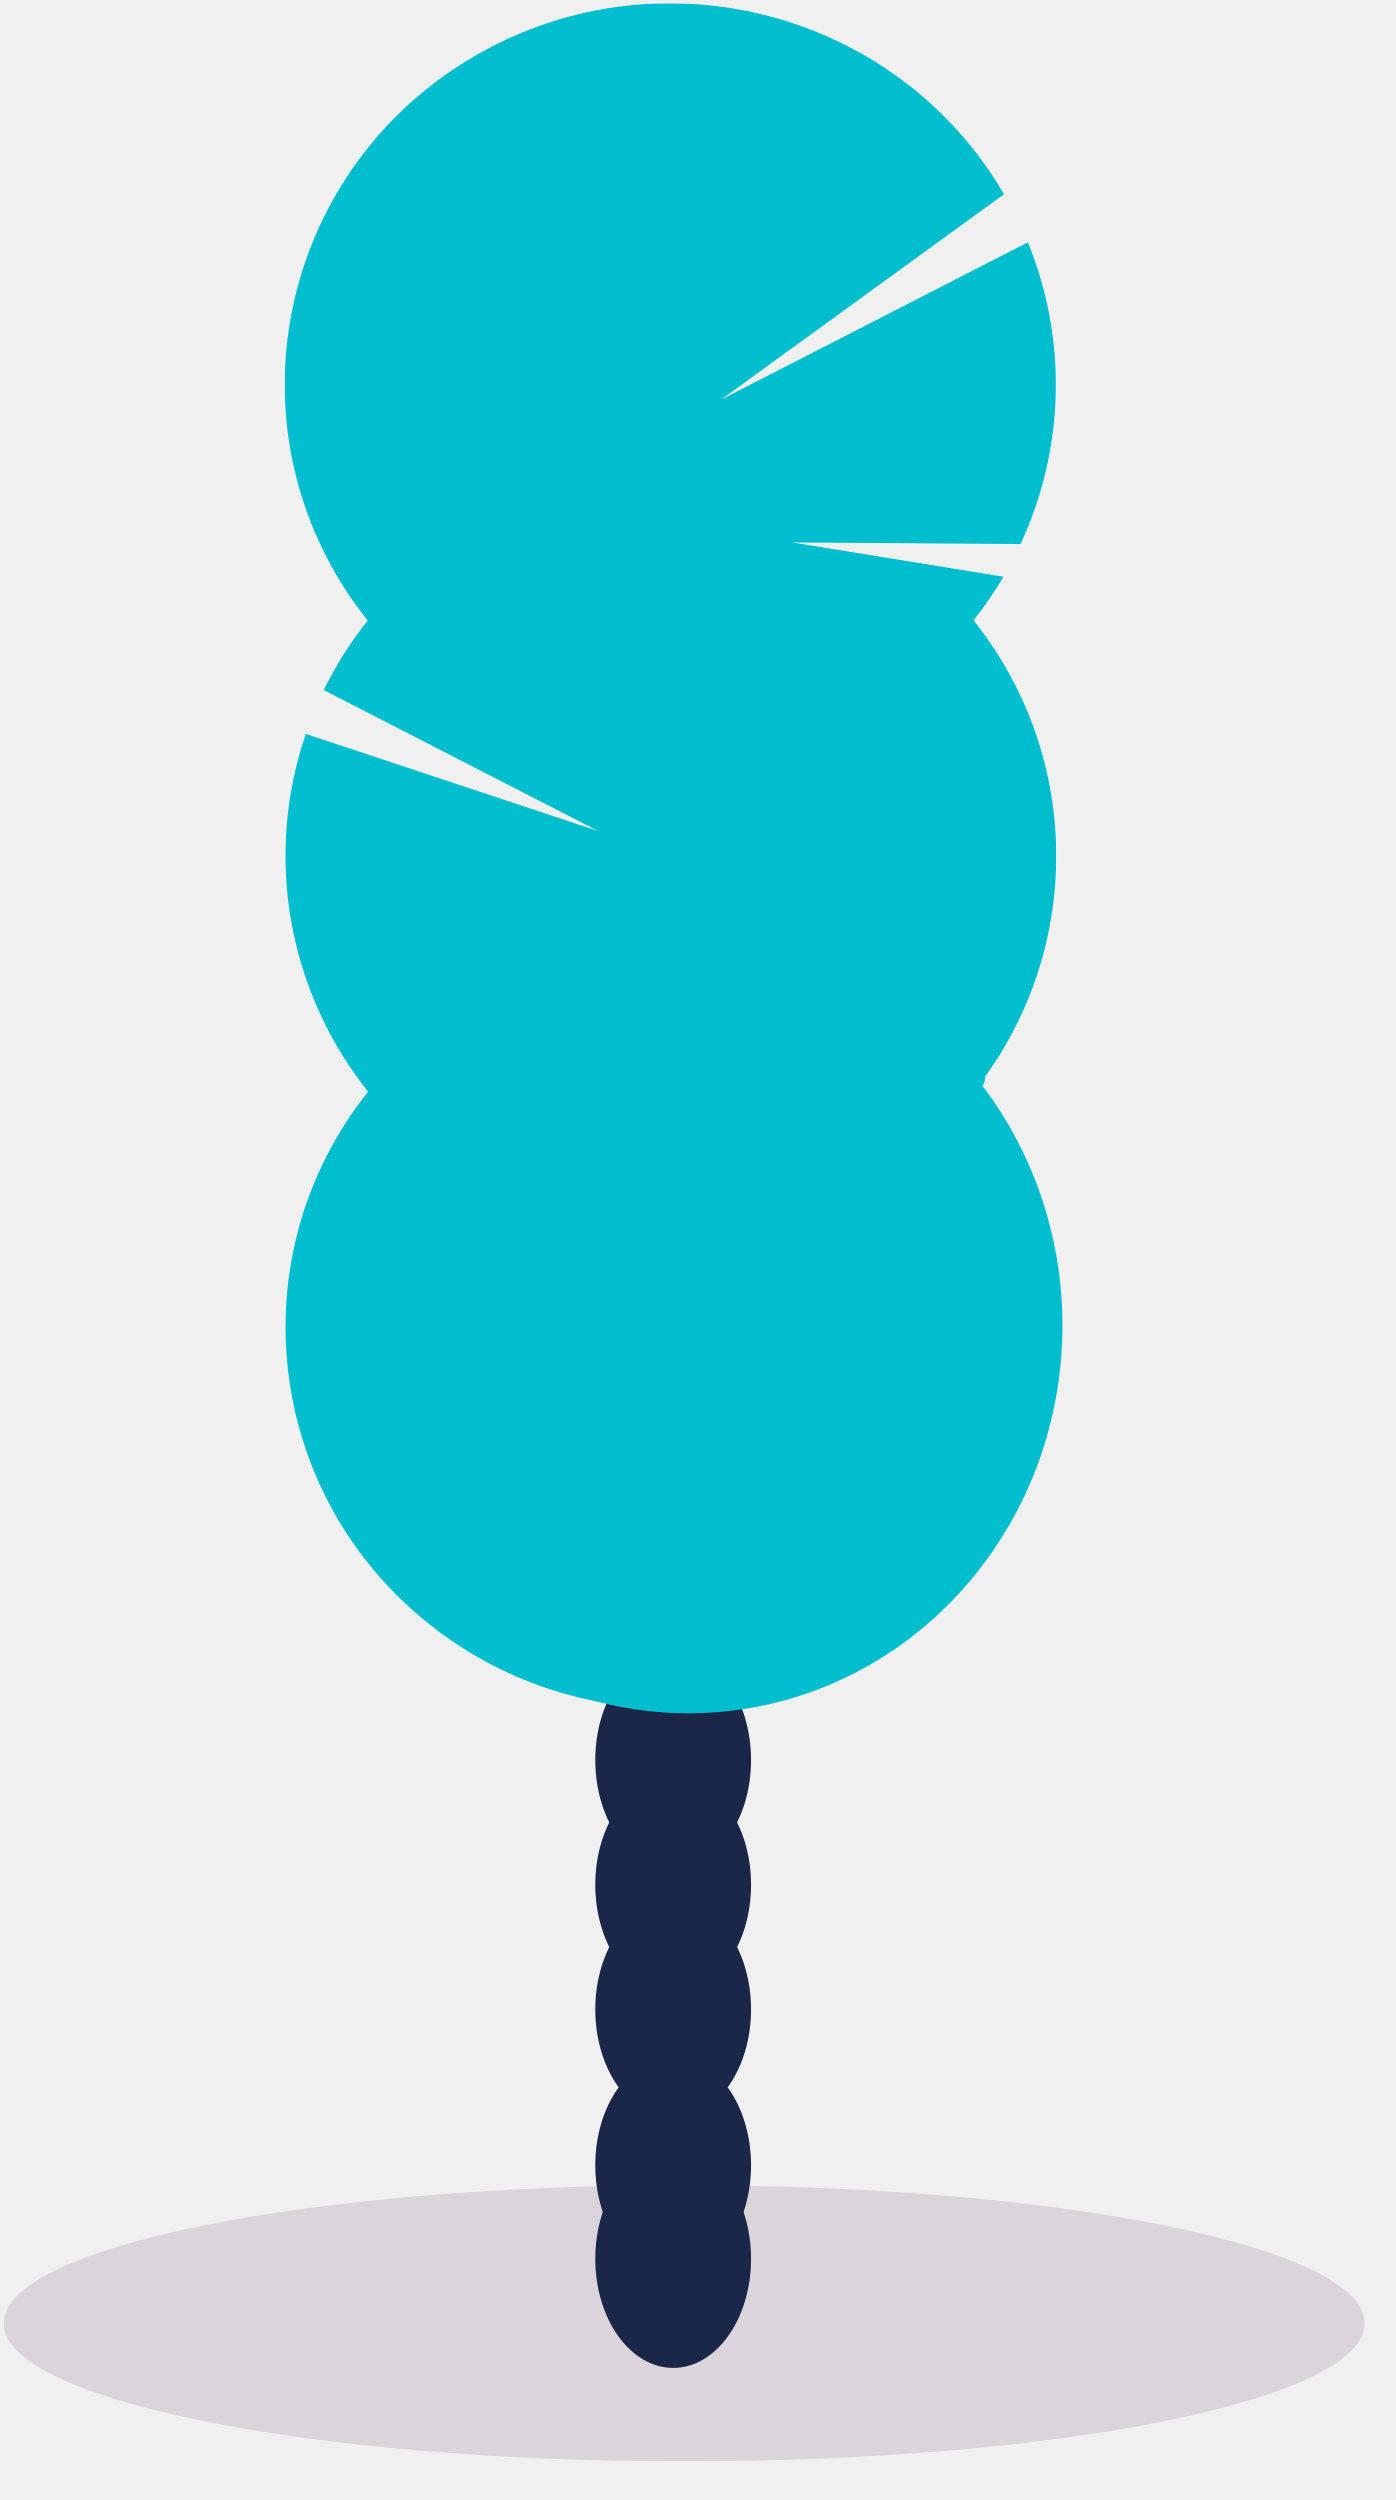
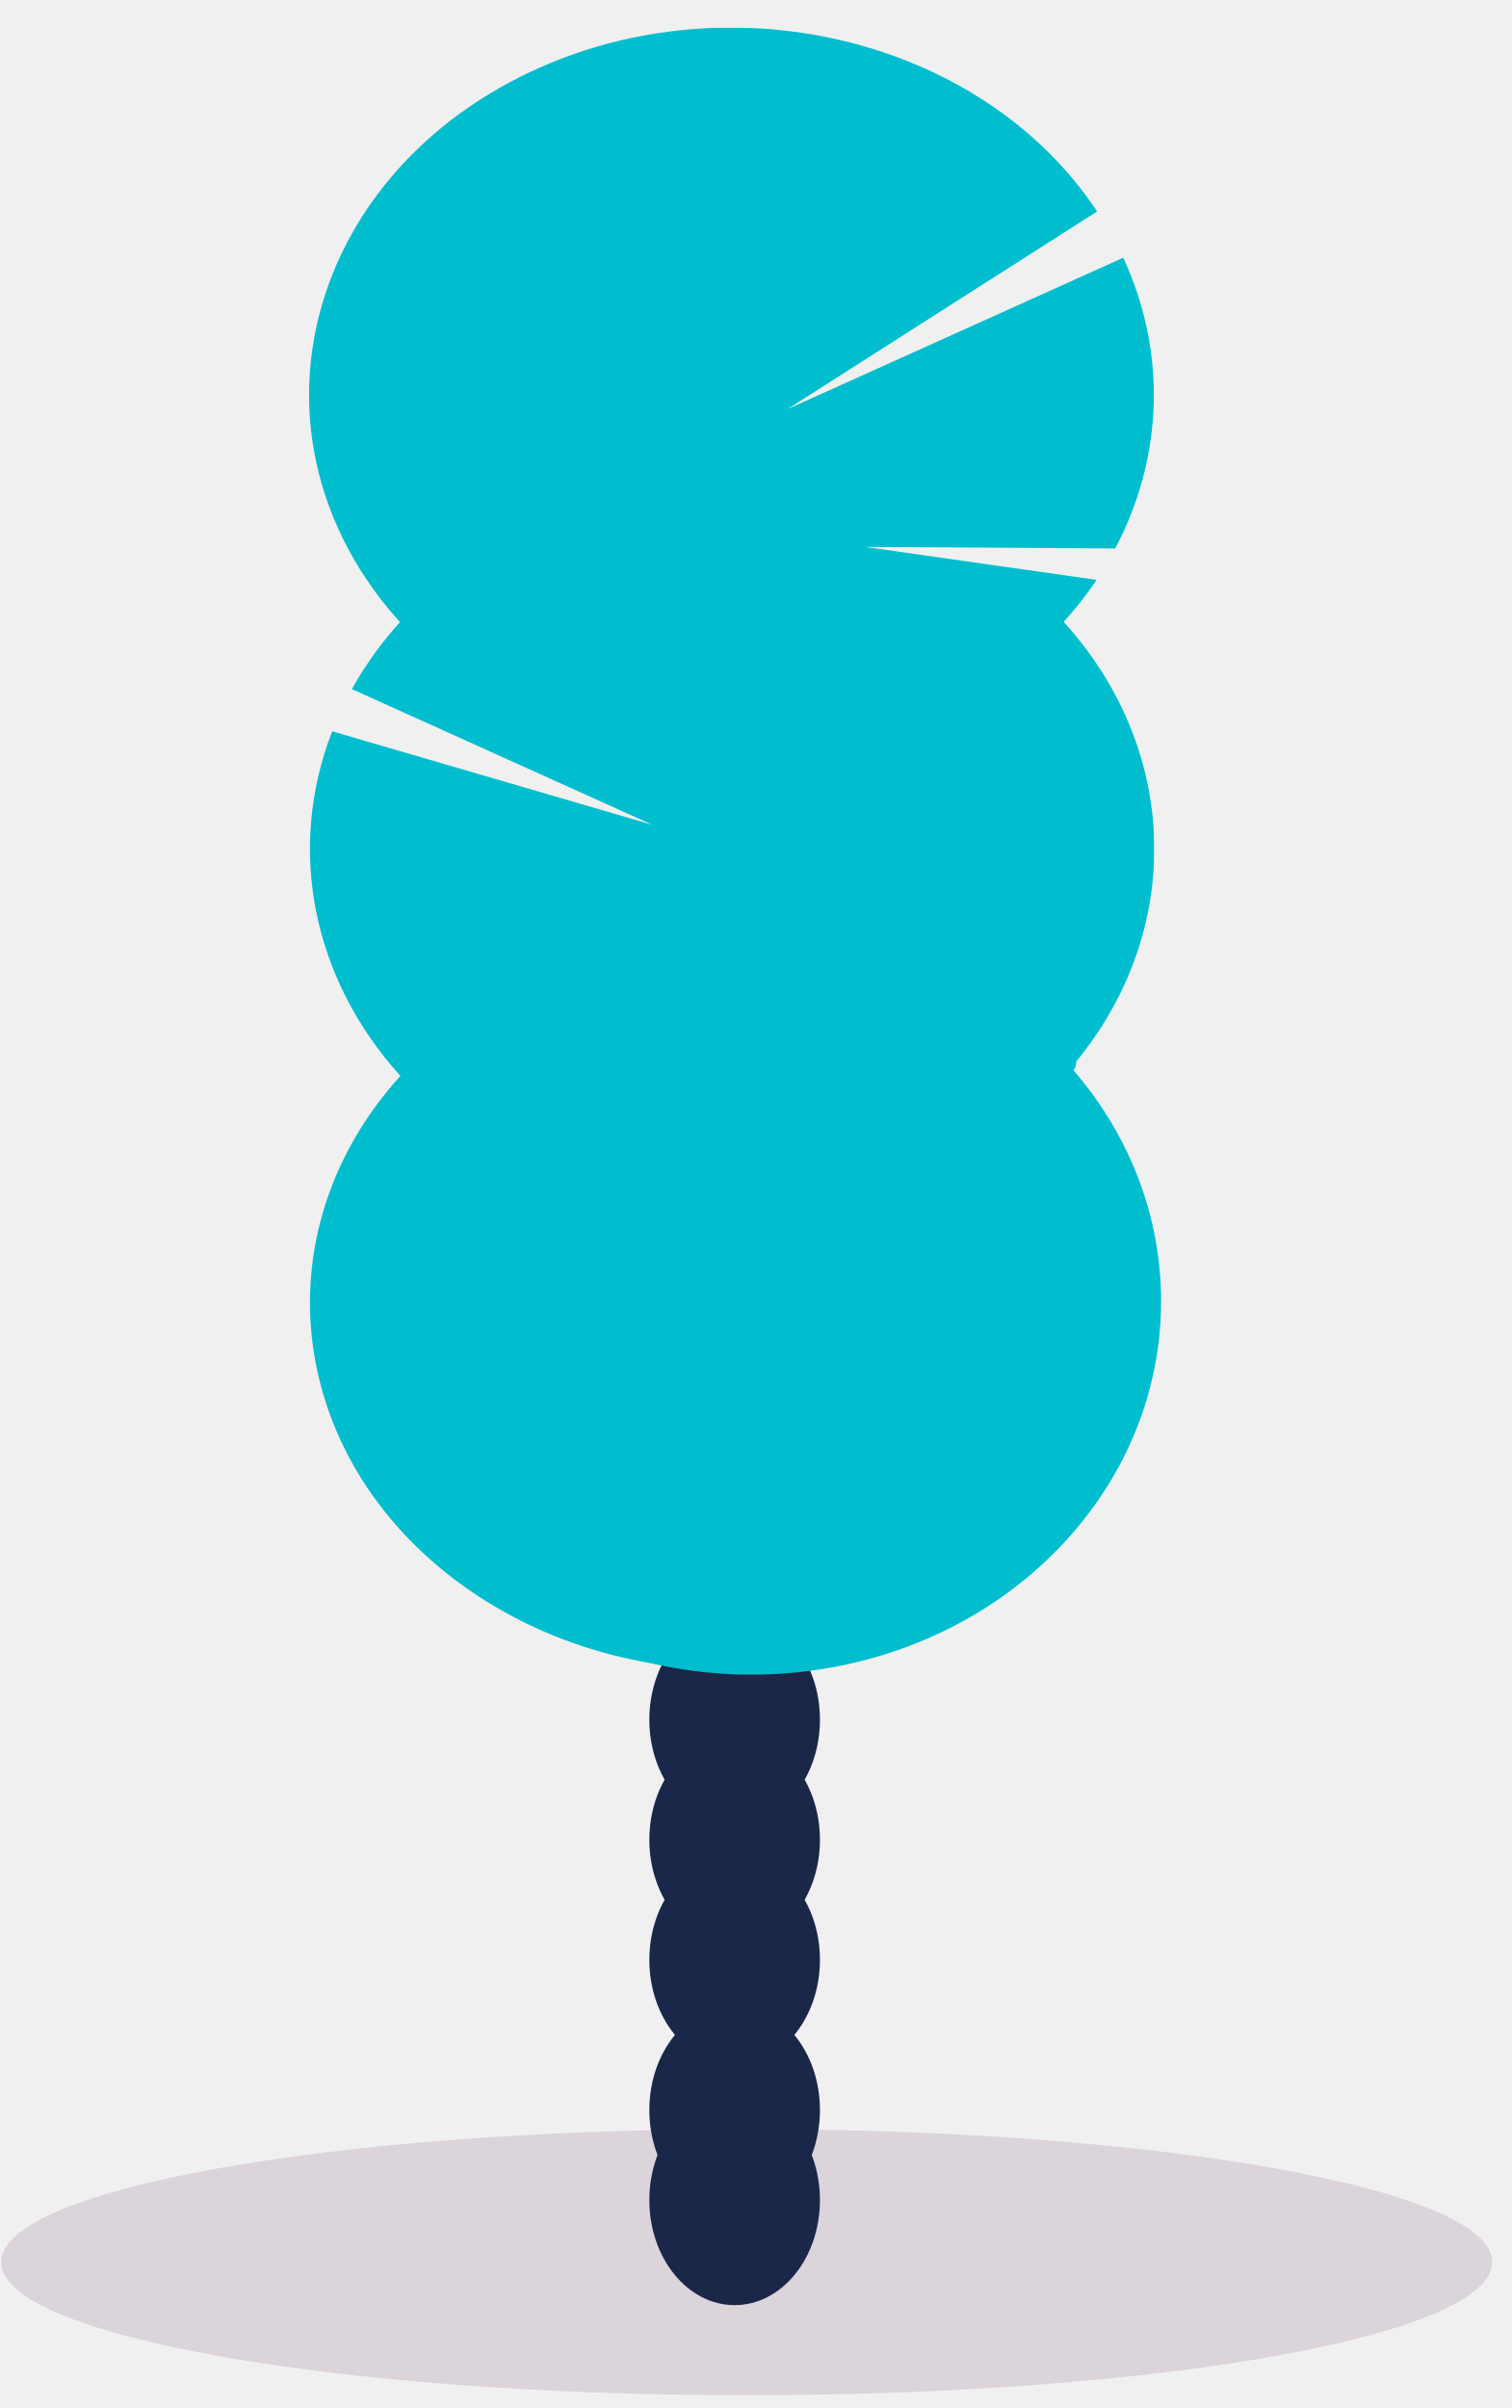
- <svg xmlns="http://www.w3.org/2000/svg" width="24" height="43" viewBox="0 0 24 43" fill="none">
-   <mask id="mask0_35_455" style="mask-type:alpha" maskUnits="userSpaceOnUse" x="0" y="37" width="24" height="6">
-     <path fill-rule="evenodd" clip-rule="evenodd" d="M0.062 37.585H23.473V42.336H0.062V37.585Z" fill="white" />
+ <svg xmlns="http://www.w3.org/2000/svg" width="27" height="43" viewBox="0 0 27 43" fill="none">
+   <mask id="mask0_35_455" style="mask-type:alpha" maskUnits="userSpaceOnUse" x="0" y="38" width="27" height="5">
+     <path fill-rule="evenodd" clip-rule="evenodd" d="M0.02 38.02H26.651V42.772H0.02V38.02Z" fill="white" />
  </mask>
  <g mask="url(#mask0_35_455)">
-     <path fill-rule="evenodd" clip-rule="evenodd" d="M11.767 37.585C18.232 37.585 23.473 38.648 23.473 39.961C23.473 41.273 18.232 42.336 11.767 42.336C5.302 42.336 0.062 41.273 0.062 39.961C0.062 38.648 5.302 37.585 11.767 37.585" fill="#DBD4DA" />
+     <path fill-rule="evenodd" clip-rule="evenodd" d="M13.335 38.02C20.689 38.02 26.651 39.084 26.651 40.396C26.651 41.708 20.689 42.772 13.335 42.772C5.982 42.772 0.02 41.708 0.02 40.396C0.02 39.084 5.982 38.02 13.335 38.02" fill="#DBD4DA" />
  </g>
-   <path fill-rule="evenodd" clip-rule="evenodd" d="M11.579 36.975C12.318 36.975 12.918 37.815 12.918 38.851C12.918 39.888 12.318 40.728 11.579 40.728C10.839 40.728 10.239 39.888 10.239 38.851C10.239 37.815 10.839 36.975 11.579 36.975" fill="#1B2749" />
-   <path fill-rule="evenodd" clip-rule="evenodd" d="M11.579 35.366C12.318 35.366 12.918 36.206 12.918 37.243C12.918 38.279 12.318 39.119 11.579 39.119C10.839 39.119 10.239 38.279 10.239 37.243C10.239 36.206 10.839 35.366 11.579 35.366" fill="#1B2749" />
-   <path fill-rule="evenodd" clip-rule="evenodd" d="M11.579 32.685C12.318 32.685 12.918 33.526 12.918 34.562C12.918 35.598 12.318 36.438 11.579 36.438C10.839 36.438 10.239 35.598 10.239 34.562C10.239 33.526 10.839 32.685 11.579 32.685" fill="#1B2749" />
-   <path fill-rule="evenodd" clip-rule="evenodd" d="M11.579 30.541C12.318 30.541 12.918 31.381 12.918 32.417C12.918 33.454 12.318 34.294 11.579 34.294C10.839 34.294 10.239 33.454 10.239 32.417C10.239 31.381 10.839 30.541 11.579 30.541" fill="#1B2749" />
-   <path fill-rule="evenodd" clip-rule="evenodd" d="M11.579 28.396C12.318 28.396 12.918 29.236 12.918 30.273C12.918 31.309 12.318 32.149 11.579 32.149C10.839 32.149 10.239 31.309 10.239 30.273C10.239 29.236 10.839 28.396 11.579 28.396" fill="#1B2749" />
-   <path fill-rule="evenodd" clip-rule="evenodd" d="M11.579 25.715C12.318 25.715 12.918 26.556 12.918 27.592C12.918 28.628 12.318 29.469 11.579 29.469C10.839 29.469 10.239 28.628 10.239 27.592C10.239 26.556 10.839 25.715 11.579 25.715" fill="#3F3D56" />
-   <path fill-rule="evenodd" clip-rule="evenodd" d="M11.579 24.107C12.318 24.107 12.918 24.947 12.918 25.984C12.918 27.02 12.318 27.86 11.579 27.86C10.839 27.86 10.239 27.02 10.239 25.984C10.239 24.947 10.839 24.107 11.579 24.107" fill="#3F3D56" />
-   <mask id="mask1_35_455" style="mask-type:alpha" maskUnits="userSpaceOnUse" x="4" y="0" width="15" height="30">
-     <path fill-rule="evenodd" clip-rule="evenodd" d="M4.897 0.057H18.167V29.385H4.897V0.057Z" fill="white" />
+   <path fill-rule="evenodd" clip-rule="evenodd" d="M13.121 37.41C13.962 37.41 14.644 38.25 14.644 39.287C14.644 40.323 13.962 41.163 13.121 41.163C12.279 41.163 11.597 40.323 11.597 39.287C11.597 38.25 12.279 37.41 13.121 37.41" fill="#1B2749" />
+   <path fill-rule="evenodd" clip-rule="evenodd" d="M13.121 35.802C13.962 35.802 14.644 36.642 14.644 37.678C14.644 38.715 13.962 39.555 13.121 39.555C12.279 39.555 11.597 38.715 11.597 37.678C11.597 36.642 12.279 35.802 13.121 35.802" fill="#1B2749" />
+   <path fill-rule="evenodd" clip-rule="evenodd" d="M13.121 33.121C13.962 33.121 14.644 33.961 14.644 34.998C14.644 36.034 13.962 36.874 13.121 36.874C12.279 36.874 11.597 36.034 11.597 34.998C11.597 33.961 12.279 33.121 13.121 33.121" fill="#1B2749" />
+   <path fill-rule="evenodd" clip-rule="evenodd" d="M13.121 30.976C13.962 30.976 14.644 31.816 14.644 32.853C14.644 33.889 13.962 34.729 13.121 34.729C12.279 34.729 11.597 33.889 11.597 32.853C11.597 31.816 12.279 30.976 13.121 30.976" fill="#1B2749" />
+   <path fill-rule="evenodd" clip-rule="evenodd" d="M13.121 28.832C13.962 28.832 14.644 29.672 14.644 30.708C14.644 31.745 13.962 32.585 13.121 32.585C12.279 32.585 11.597 31.745 11.597 30.708C11.597 29.672 12.279 28.832 13.121 28.832" fill="#1B2749" />
+   <path fill-rule="evenodd" clip-rule="evenodd" d="M13.121 26.151C13.962 26.151 14.644 26.991 14.644 28.028C14.644 29.064 13.962 29.904 13.121 29.904C12.279 29.904 11.597 29.064 11.597 28.028C11.597 26.991 12.279 26.151 13.121 26.151" fill="#3F3D56" />
+   <path fill-rule="evenodd" clip-rule="evenodd" d="M13.121 24.543C13.962 24.543 14.644 25.383 14.644 26.419C14.644 27.455 13.962 28.296 13.121 28.296C12.279 28.296 11.597 27.455 11.597 26.419C11.597 25.383 12.279 24.543 13.121 24.543" fill="#3F3D56" />
+   <mask id="mask1_35_455" style="mask-type:alpha" maskUnits="userSpaceOnUse" x="5" y="0" width="16" height="30">
+     <path fill-rule="evenodd" clip-rule="evenodd" d="M5.52 0.493H20.615V29.821H5.52V0.493Z" fill="white" />
  </mask>
  <g mask="url(#mask1_35_455)">
-     <path fill-rule="evenodd" clip-rule="evenodd" d="M16.744 10.67C16.934 10.432 17.106 10.182 17.26 9.92L13.625 9.33L17.553 9.358C18.316 7.719 18.362 5.841 17.68 4.167L12.405 6.872L17.269 3.341C15.442 0.204 11.389 -0.874 8.217 0.933C5.045 2.74 3.956 6.748 5.783 9.885C5.944 10.16 6.124 10.424 6.324 10.674C6.029 11.045 5.776 11.445 5.568 11.869L10.288 14.294L5.259 12.623C4.542 14.722 4.945 17.036 6.331 18.777C4.067 21.622 4.564 25.742 7.44 27.981C10.317 30.22 14.484 29.729 16.748 26.884C18.641 24.506 18.641 21.155 16.748 18.777C18.64 16.4 18.64 13.051 16.748 10.674L16.744 10.67Z" fill="#00BECE" />
+     <path fill-rule="evenodd" clip-rule="evenodd" d="M18.997 11.106C19.212 10.868 19.409 10.617 19.584 10.355L15.448 9.766L19.917 9.794C20.784 8.154 20.837 6.276 20.061 4.602L14.061 7.308L19.594 3.776C17.515 0.64 12.905 -0.438 9.297 1.369C5.689 3.176 4.449 7.183 6.528 10.32C6.711 10.596 6.916 10.859 7.143 11.109C6.809 11.48 6.521 11.881 6.284 12.305L11.652 14.729L5.933 13.059C5.117 15.157 5.575 17.472 7.151 19.212C4.576 22.057 5.141 26.178 8.413 28.417C11.685 30.655 16.425 30.164 19.001 27.32C21.154 24.941 21.154 21.591 19.001 19.212C21.153 16.835 21.153 13.486 19.001 11.109L18.997 11.106Z" fill="#00BECE" />
  </g>
-   <path fill-rule="evenodd" clip-rule="evenodd" d="M5.42 14.555C5.419 16.05 5.903 17.502 6.795 18.676C4.6 21.57 5.082 25.762 7.871 28.04C10.661 30.318 14.703 29.818 16.898 26.924C18.733 24.504 18.733 21.096 16.898 18.676C17.76 17.542 5.42 13.806 5.42 14.555" fill="#00BECE" />
+   <path fill-rule="evenodd" clip-rule="evenodd" d="M6.116 14.99C6.114 16.485 6.665 17.937 7.68 19.111C5.182 22.005 5.73 26.198 8.903 28.476C12.077 30.753 16.674 30.254 19.171 27.36C21.259 24.94 21.259 21.531 19.171 19.111C20.152 17.978 6.116 14.241 6.116 14.99" fill="#00BECE" />
</svg>
